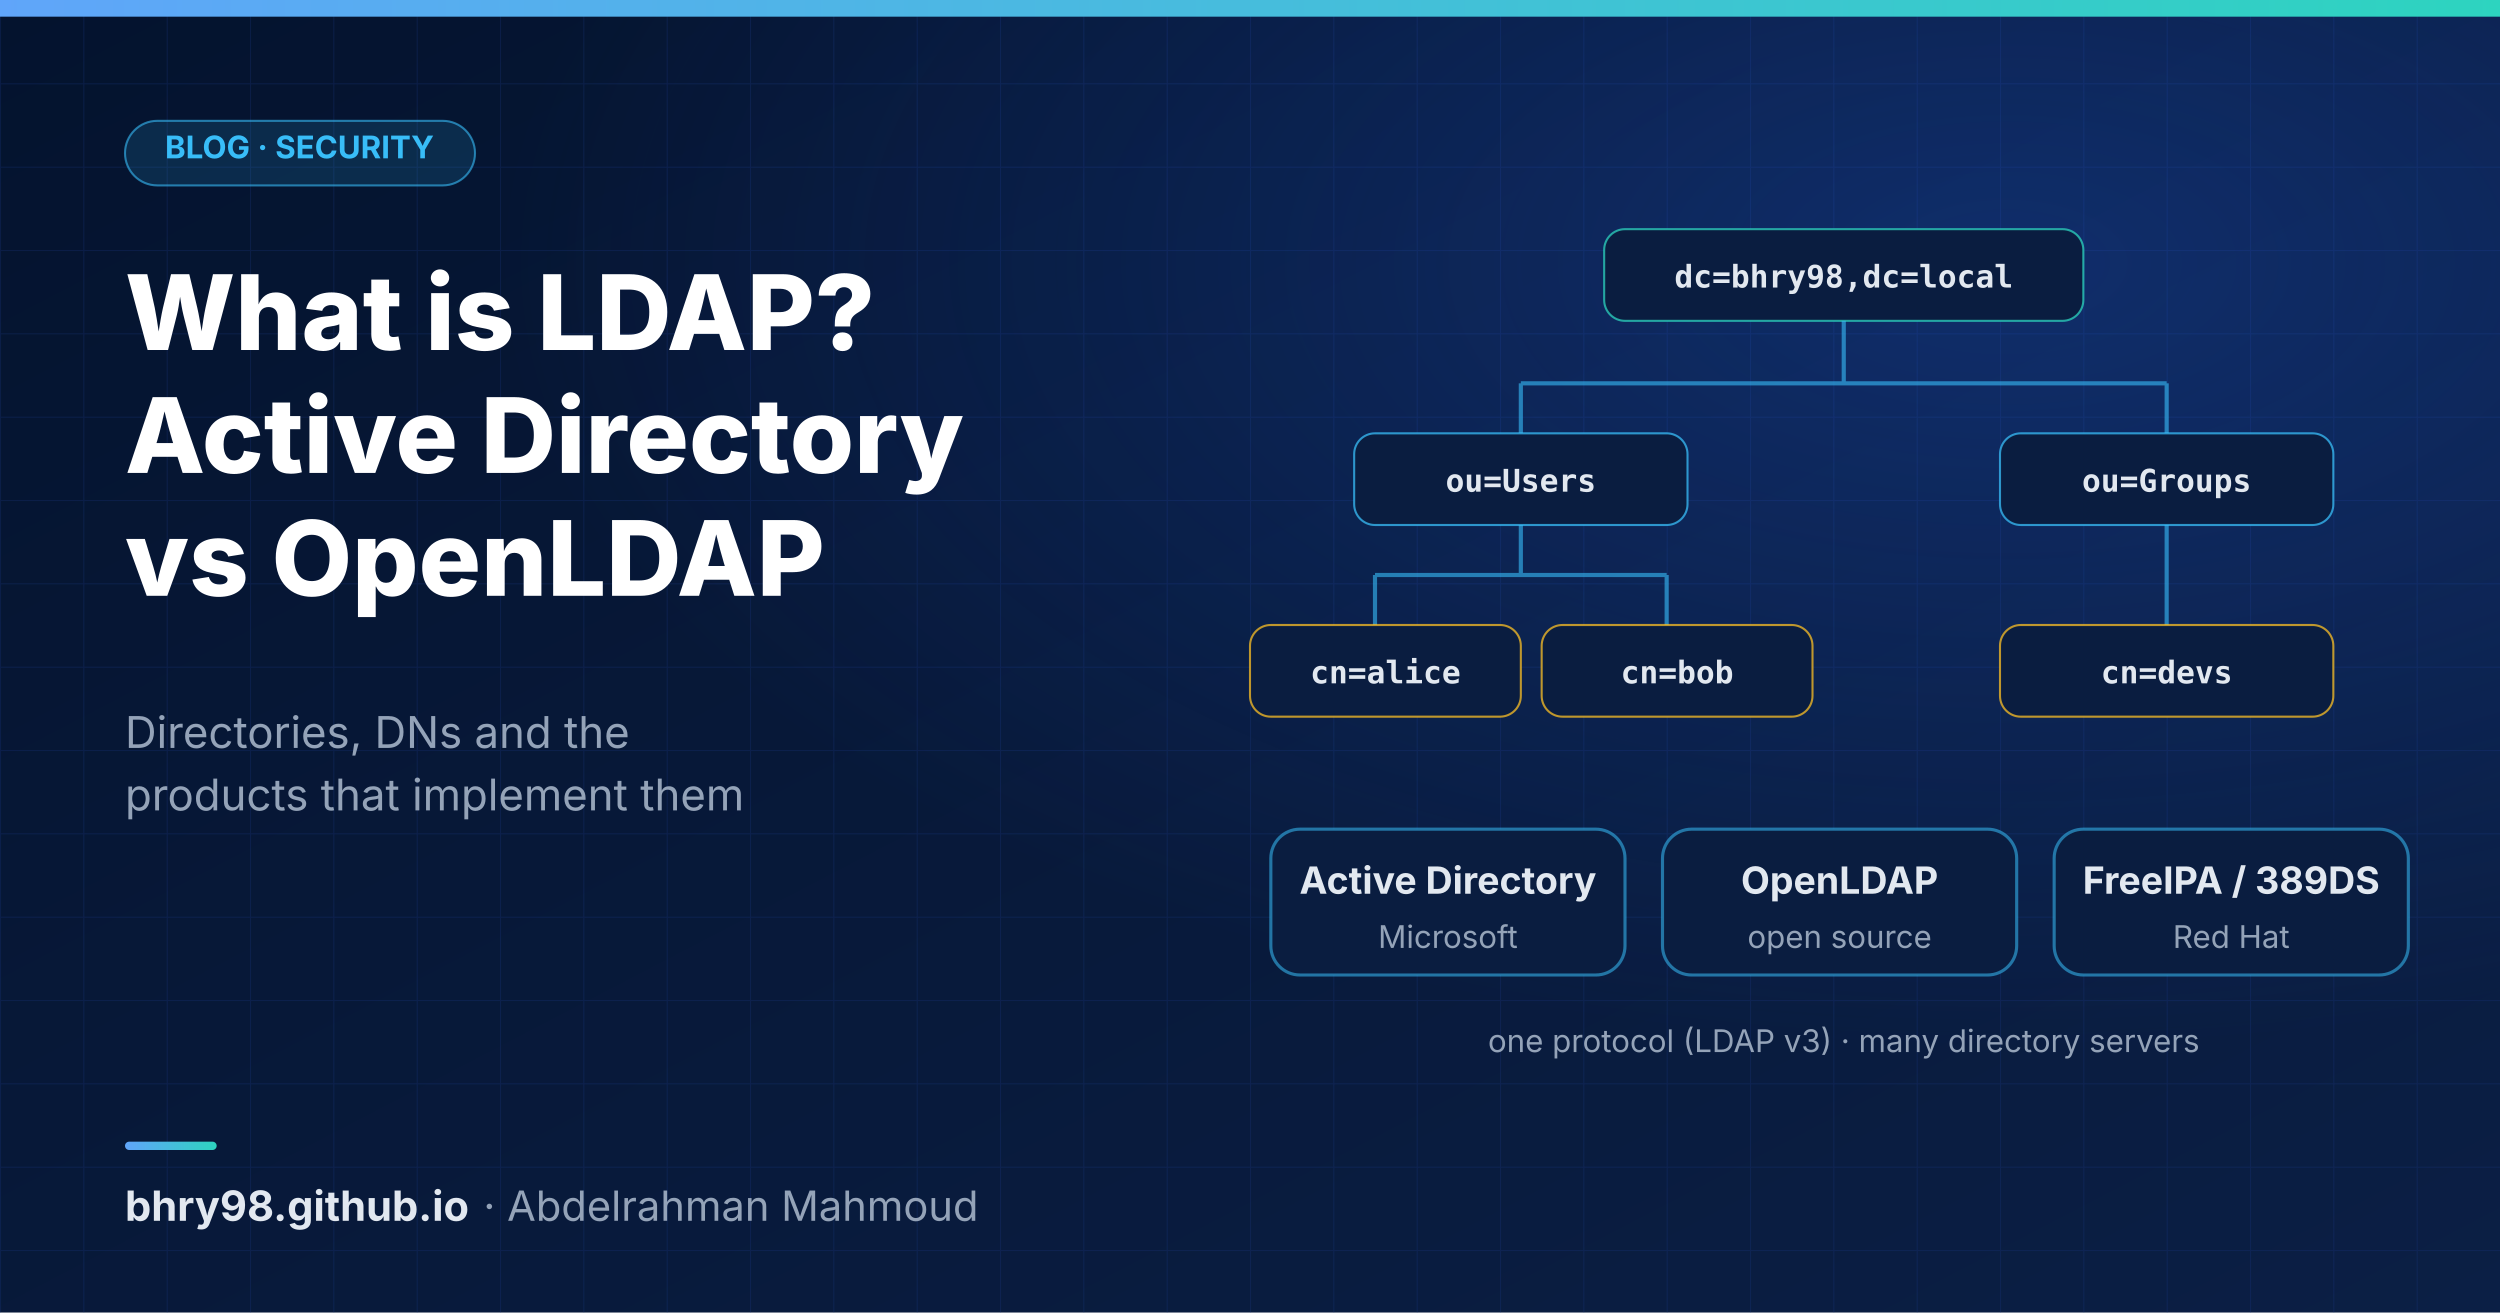
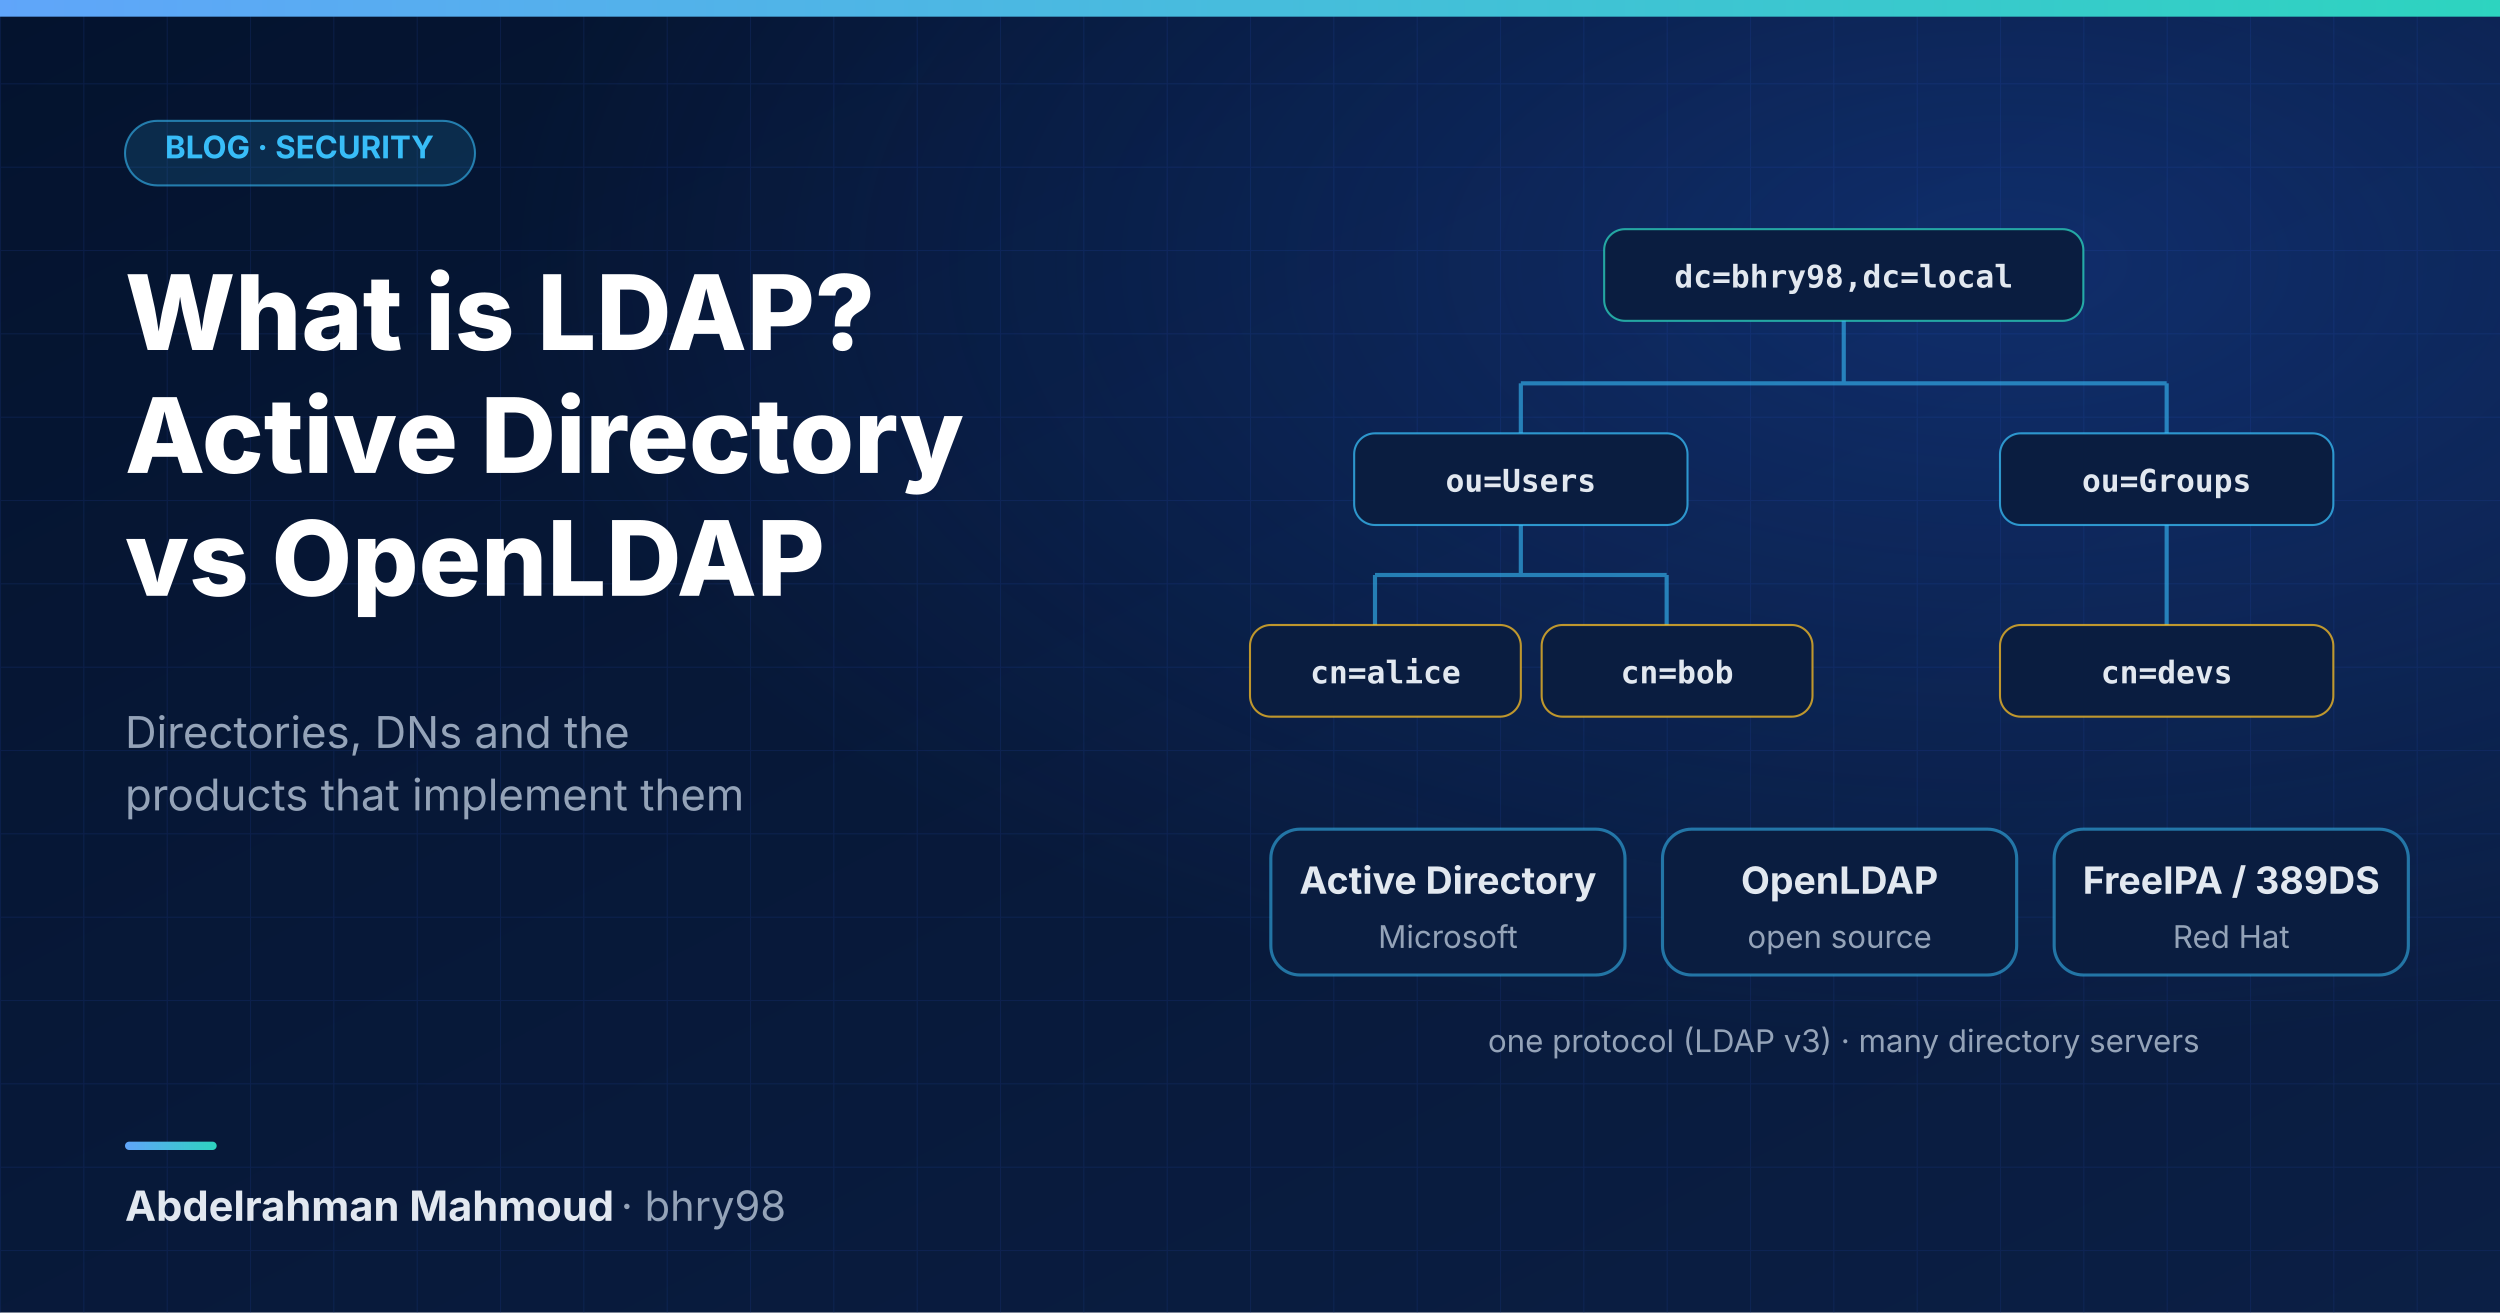
<svg xmlns="http://www.w3.org/2000/svg" width="1200" height="630" viewBox="0 0 1200 630" role="img" aria-labelledby="t d">
  <defs>
    <linearGradient id="bg" x1="0" y1="0" x2="1" y2="1">
      <stop offset="0" stop-color="#04132e" />
      <stop offset="1" stop-color="#0b1f45" />
    </linearGradient>
    <linearGradient id="brand" x1="0" y1="0" x2="1" y2="0">
      <stop offset="0" stop-color="#60a5fa" />
      <stop offset="1" stop-color="#2dd4bf" />
    </linearGradient>
    <radialGradient id="glow" cx="0.8" cy="0.2" r="0.6">
      <stop offset="0" stop-color="#2563eb" stop-opacity=".28" />
      <stop offset="1" stop-color="#2563eb" stop-opacity="0" />
    </radialGradient>
    <pattern id="grid" width="40" height="40" patternUnits="userSpaceOnUse">
      <path d="M40 0H0V40" fill="none" stroke="#1e3a8a" stroke-opacity=".25" />
    </pattern>
    <marker id="a" viewBox="0 0 10 10" refX="9" refY="5" markerWidth="7" markerHeight="7" orient="auto">
      <path d="M0 0L10 5L0 10z" fill="#38bdf8" />
    </marker>
  </defs>
  <rect width="1200" height="630" fill="url(#bg)" />
  <rect width="1200" height="630" fill="url(#grid)" />
  <rect width="1200" height="630" fill="url(#glow)" />
  <rect width="1200" height="8" fill="url(#brand)" />
  <rect x="60" y="58" width="168" height="31" rx="15.5" fill="#38bdf8" fill-opacity=".14" stroke="#38bdf8" stroke-opacity=".6" />
  <text x="143.75" y="76" font-size="15" fill="#38bdf8" font-weight="700" text-anchor="middle" font-family="Inter, 'Segoe UI', 'DejaVu Sans', Roboto, Helvetica, Arial, sans-serif">BLOG · SECURITY</text>
  <text x="60" y="168" font-size="50" fill="#ffffff" font-weight="800" text-anchor="start" font-family="Inter, 'Segoe UI', 'DejaVu Sans', Roboto, Helvetica, Arial, sans-serif">What is LDAP?</text>
  <text x="60" y="227.0" font-size="50" fill="#ffffff" font-weight="800" text-anchor="start" font-family="Inter, 'Segoe UI', 'DejaVu Sans', Roboto, Helvetica, Arial, sans-serif">Active Directory</text>
  <text x="60" y="286.0" font-size="50" fill="#ffffff" font-weight="800" text-anchor="start" font-family="Inter, 'Segoe UI', 'DejaVu Sans', Roboto, Helvetica, Arial, sans-serif">vs OpenLDAP</text>
  <text x="60" y="359.0" font-size="21" fill="#94a3b8" font-weight="400" text-anchor="start" font-family="Inter, 'Segoe UI', 'DejaVu Sans', Roboto, Helvetica, Arial, sans-serif">Directories, DNs and the</text>
  <text x="60" y="389.0" font-size="21" fill="#94a3b8" font-weight="400" text-anchor="start" font-family="Inter, 'Segoe UI', 'DejaVu Sans', Roboto, Helvetica, Arial, sans-serif">products that implement them</text>
  <rect x="60" y="548" width="44" height="4" rx="2" fill="url(#brand)" />
-   <text x="60" y="586" font-size="20" fill="#e2e8f0" font-weight="700" text-anchor="start" font-family="Inter, 'Segoe UI', 'DejaVu Sans', Roboto, Helvetica, Arial, sans-serif">bhry98.github.io</text>
-   <text x="232" y="586" font-size="20" fill="#94a3b8" font-weight="400" text-anchor="start" font-family="Inter, 'Segoe UI', 'DejaVu Sans', Roboto, Helvetica, Arial, sans-serif">· Abdelrahman Mahmoud</text>
+   <text x="60" y="586" font-size="20" fill="#e2e8f0" font-weight="700" text-anchor="start" font-family="Inter, 'Segoe UI', 'DejaVu Sans', Roboto, Helvetica, Arial, sans-serif">Abdelrahman Mahmoud</text>
+   <text x="298" y="586" font-size="20" fill="#94a3b8" font-weight="400" text-anchor="start" font-family="Inter, 'Segoe UI', 'DejaVu Sans', Roboto, Helvetica, Arial, sans-serif">· bhry98</text>
  <g>
    <rect x="770" y="110" width="230" height="44" rx="10" fill="#0a1d40" stroke="#2dd4bf" stroke-opacity=".75" />
    <text x="885.0" y="138" font-size="15" fill="#e2e8f0" font-weight="600" text-anchor="middle" font-family="'JetBrains Mono', 'DejaVu Sans Mono', Consolas, Menlo, monospace">dc=bhry98,dc=local</text>
    <path d="M885 154 V184 M730 184 H1040 M730 184 V208 M1040 184 V208" stroke="#38bdf8" stroke-opacity=".6" stroke-width="2" fill="none" />
    <rect x="650" y="208" width="160" height="44" rx="10" fill="#0a1d40" stroke="#38bdf8" stroke-opacity=".75" />
    <text x="730.0" y="236" font-size="15" fill="#e2e8f0" font-weight="600" text-anchor="middle" font-family="'JetBrains Mono', 'DejaVu Sans Mono', Consolas, Menlo, monospace">ou=Users</text>
    <rect x="960" y="208" width="160" height="44" rx="10" fill="#0a1d40" stroke="#38bdf8" stroke-opacity=".75" />
    <text x="1040.0" y="236" font-size="15" fill="#e2e8f0" font-weight="600" text-anchor="middle" font-family="'JetBrains Mono', 'DejaVu Sans Mono', Consolas, Menlo, monospace">ou=Groups</text>
    <path d="M730 252 V276 M660 276 H800 M660 276 V300 M800 276 V300" stroke="#38bdf8" stroke-opacity=".6" stroke-width="2" fill="none" />
    <path d="M1040 252 V300" stroke="#38bdf8" stroke-opacity=".6" stroke-width="2" fill="none" />
    <rect x="600" y="300" width="130" height="44" rx="10" fill="#0a1d40" stroke="#fbbf24" stroke-opacity=".75" />
    <text x="665.0" y="328" font-size="15" fill="#e2e8f0" font-weight="600" text-anchor="middle" font-family="'JetBrains Mono', 'DejaVu Sans Mono', Consolas, Menlo, monospace">cn=alice</text>
    <rect x="740" y="300" width="130" height="44" rx="10" fill="#0a1d40" stroke="#fbbf24" stroke-opacity=".75" />
    <text x="805.0" y="328" font-size="15" fill="#e2e8f0" font-weight="600" text-anchor="middle" font-family="'JetBrains Mono', 'DejaVu Sans Mono', Consolas, Menlo, monospace">cn=bob</text>
    <rect x="960" y="300" width="160" height="44" rx="10" fill="#0a1d40" stroke="#fbbf24" stroke-opacity=".75" />
    <text x="1040.0" y="328" font-size="15" fill="#e2e8f0" font-weight="600" text-anchor="middle" font-family="'JetBrains Mono', 'DejaVu Sans Mono', Consolas, Menlo, monospace">cn=devs</text>
    <rect x="610" y="398" width="170" height="70" rx="14" fill="#0a1d40" stroke="#38bdf8" stroke-opacity=".55" stroke-width="1.5" />
    <text x="695.0" y="429.0" font-size="18" fill="#e2e8f0" font-weight="700" text-anchor="middle" font-family="Inter, 'Segoe UI', 'DejaVu Sans', Roboto, Helvetica, Arial, sans-serif">Active Directory</text>
    <text x="695.0" y="455.0" font-size="15" fill="#94a3b8" font-weight="400" text-anchor="middle" font-family="Inter, 'Segoe UI', 'DejaVu Sans', Roboto, Helvetica, Arial, sans-serif">Microsoft</text>
    <rect x="798" y="398" width="170" height="70" rx="14" fill="#0a1d40" stroke="#38bdf8" stroke-opacity=".55" stroke-width="1.5" />
    <text x="883.0" y="429.0" font-size="18" fill="#e2e8f0" font-weight="700" text-anchor="middle" font-family="Inter, 'Segoe UI', 'DejaVu Sans', Roboto, Helvetica, Arial, sans-serif">OpenLDAP</text>
    <text x="883.0" y="455.0" font-size="15" fill="#94a3b8" font-weight="400" text-anchor="middle" font-family="Inter, 'Segoe UI', 'DejaVu Sans', Roboto, Helvetica, Arial, sans-serif">open source</text>
    <rect x="986" y="398" width="170" height="70" rx="14" fill="#0a1d40" stroke="#38bdf8" stroke-opacity=".55" stroke-width="1.5" />
    <text x="1071.0" y="429.0" font-size="18" fill="#e2e8f0" font-weight="700" text-anchor="middle" font-family="Inter, 'Segoe UI', 'DejaVu Sans', Roboto, Helvetica, Arial, sans-serif">FreeIPA / 389DS</text>
    <text x="1071.0" y="455.0" font-size="15" fill="#94a3b8" font-weight="400" text-anchor="middle" font-family="Inter, 'Segoe UI', 'DejaVu Sans', Roboto, Helvetica, Arial, sans-serif">Red Hat</text>
    <text x="885" y="505" font-size="15" fill="#94a3b8" font-weight="400" text-anchor="middle" font-family="Inter, 'Segoe UI', 'DejaVu Sans', Roboto, Helvetica, Arial, sans-serif">one protocol (LDAP v3) · many directory servers</text>
  </g>
</svg>
